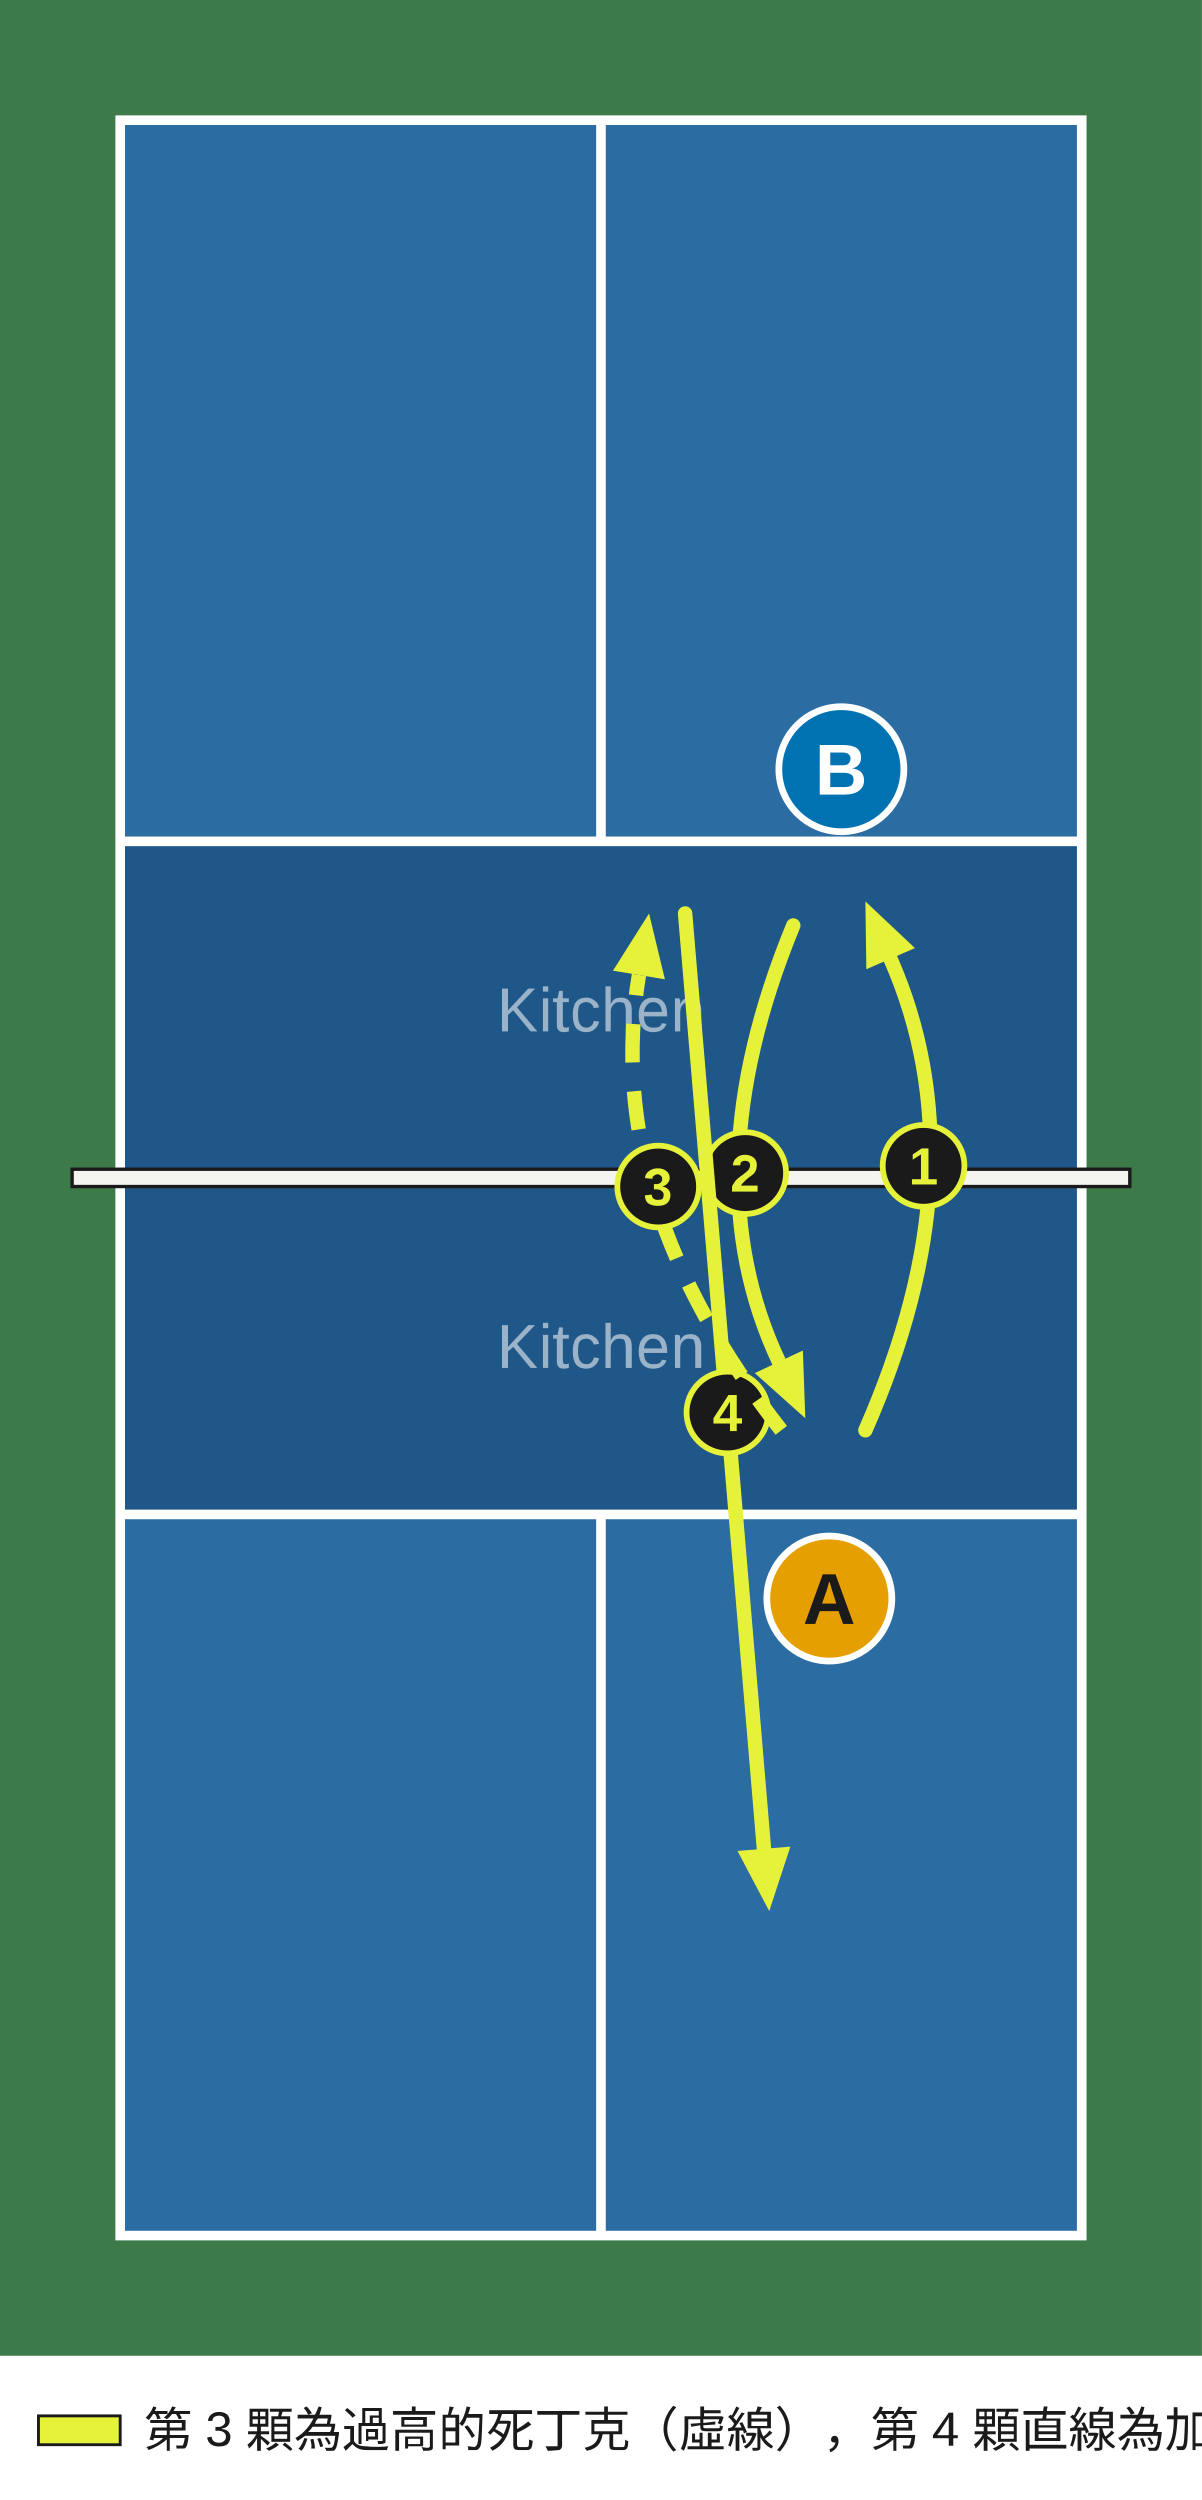
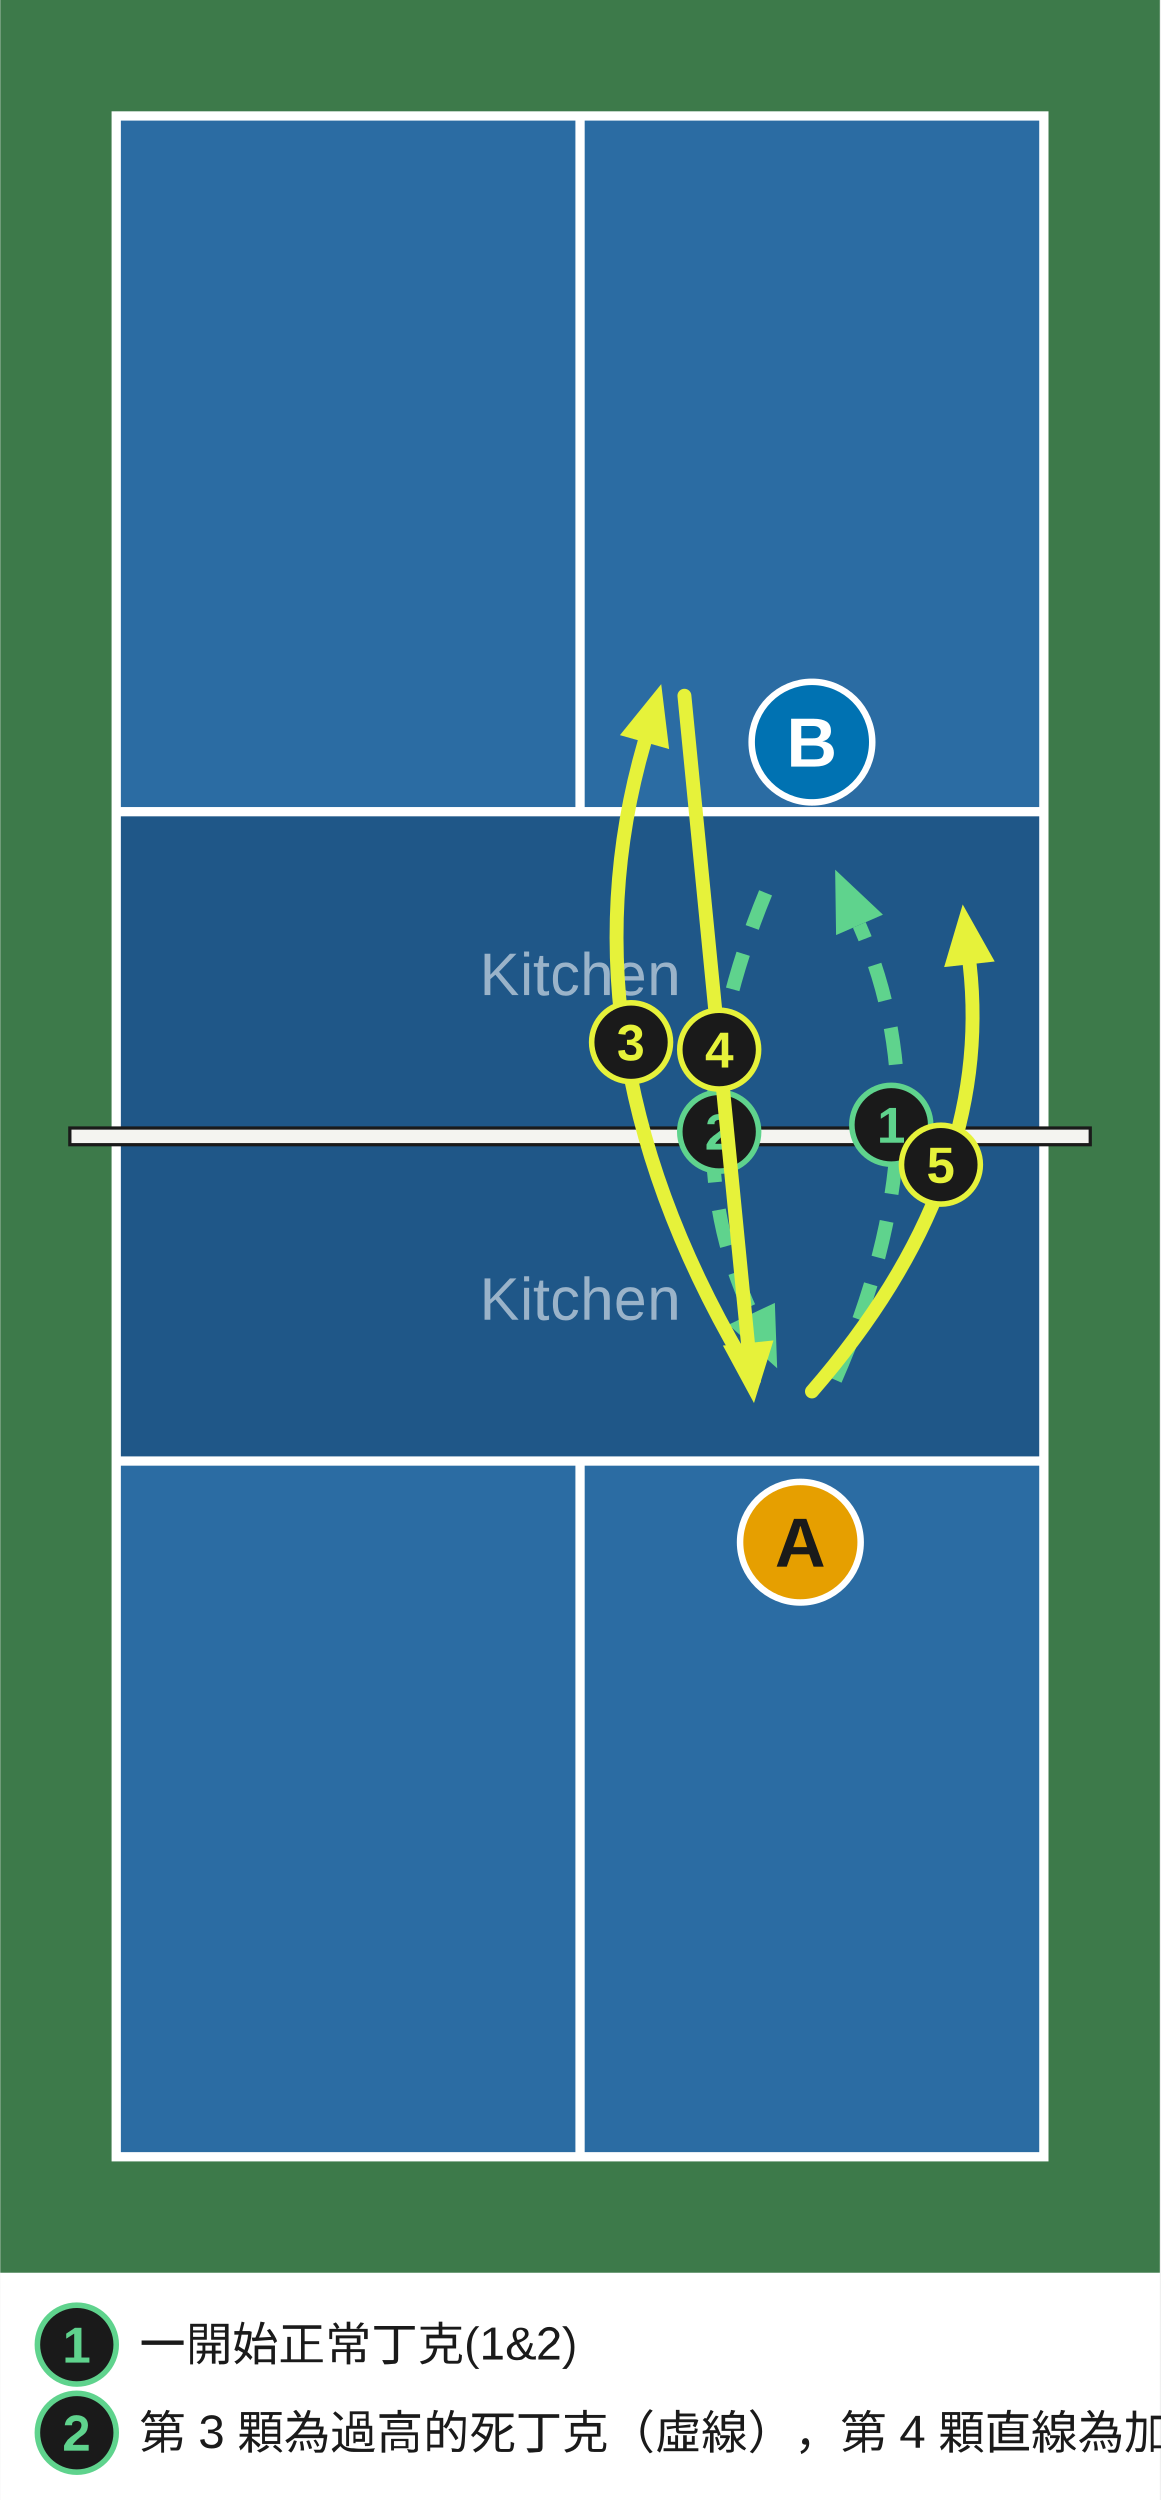
- <svg xmlns="http://www.w3.org/2000/svg" viewBox="-2.5 -2.5 25 52" width="400" height="832" role="img" aria-label="死丁克快手 Dead Dink Hands" font-family="Arial, Helvetica, 'Helvetica Neue', sans-serif">
-   <rect x="-2.5" y="-2.5" width="25" height="52" fill="#ffffff" />
+ <svg xmlns="http://www.w3.org/2000/svg" viewBox="-2.5 -2.5 25 53.9" width="400" height="862" role="img" aria-label="死丁克快手 Dead Dink Hands" font-family="Arial, Helvetica, 'Helvetica Neue', sans-serif">
+   <rect x="-2.5" y="-2.5" width="25" height="53.9" fill="#ffffff" />
  <g>
    <rect x="-2.5" y="-2.5" width="25" height="49" fill="#3d7a4a" />
    <rect x="0" y="0" width="20" height="44" fill="#2b6ca3" />
    <rect x="0" y="15" width="20" height="7" fill="#1f5788" />
    <rect x="0" y="22" width="20" height="7" fill="#1f5788" />
    <rect x="0" y="0" width="20" height="44" stroke="#ffffff" stroke-width="0.2" fill="none" />
    <path d="M0 15H20M0 29H20M10 0V15M10 29V44" stroke="#ffffff" stroke-width="0.2" fill="none" />
    <text x="10" y="18.5" dy="0.35em" font-size="1.3" fill="#ffffff" fill-opacity="0.55" text-anchor="middle" font-family="Arial, Helvetica, 'Helvetica Neue', sans-serif">Kitchen</text>
    <text x="10" y="25.5" dy="0.35em" font-size="1.3" fill="#ffffff" fill-opacity="0.55" text-anchor="middle" font-family="Arial, Helvetica, 'Helvetica Neue', sans-serif">Kitchen</text>
    <rect x="-1" y="21.82" width="22" height="0.36" fill="#f4f4f0" stroke="#1a1a1a" stroke-width="0.07" />
    <circle cx="14.75" cy="30.75" r="1.3" fill="#e69f00" stroke="#ffffff" stroke-width="0.14" />
    <text x="14.75" y="30.75" dy="0.35em" font-size="1.5" font-weight="700" fill="#1a1a1a" text-anchor="middle" font-family="Arial, Helvetica, 'Helvetica Neue', sans-serif">A</text>
    <circle cx="15" cy="13.5" r="1.3" fill="#0072b2" stroke="#ffffff" stroke-width="0.14" />
    <text x="15" y="13.5" dy="0.35em" font-size="1.5" font-weight="700" fill="#ffffff" text-anchor="middle" font-family="Arial, Helvetica, 'Helvetica Neue', sans-serif">B</text>
-     <path d="M15.5 27.25Q17.92 21.75 16.02 17.44" fill="none" stroke="#e6f23a" stroke-width="0.3" stroke-linecap="round" />
-     <polygon points="15.5,16.25 16.53,17.22 15.52,17.66" fill="#e6f23a" />
-     <circle cx="16.71" cy="21.75" r="0.85" fill="#1a1a1a" stroke="#e6f23a" stroke-width="0.12" />
-     <text x="16.71" y="21.75" dy="0.35em" font-size="1.1" font-weight="700" fill="#e6f23a" text-anchor="middle" font-family="Arial, Helvetica, 'Helvetica Neue', sans-serif">1</text>
-     <path d="M14 16.75Q11.87 21.93 13.7 25.82" fill="none" stroke="#e6f23a" stroke-width="0.3" stroke-linecap="round" />
-     <polygon points="14.25,27 13.2,26.06 14.2,25.59" fill="#e6f23a" />
-     <circle cx="13" cy="21.9" r="0.85" fill="#1a1a1a" stroke="#e6f23a" stroke-width="0.12" />
-     <text x="13" y="21.9" dy="0.35em" font-size="1.1" font-weight="700" fill="#e6f23a" text-anchor="middle" font-family="Arial, Helvetica, 'Helvetica Neue', sans-serif">2</text>
-     <path d="M11.75 16.5L13.39 35.95" fill="none" stroke="#e6f23a" stroke-width="0.3" stroke-linecap="round" />
-     <polygon points="13.5,37.25 12.84,36 13.94,35.91" fill="#e6f23a" />
-     <circle cx="12.63" cy="26.88" r="0.85" fill="#1a1a1a" stroke="#e6f23a" stroke-width="0.12" />
-     <text x="12.63" y="26.88" dy="0.35em" font-size="1.1" font-weight="700" fill="#e6f23a" text-anchor="middle" font-family="Arial, Helvetica, 'Helvetica Neue', sans-serif">4</text>
-     <path d="M13.75 27.25Q10.01 22.48 10.79 17.78" fill="none" stroke="#e6f23a" stroke-width="0.3" stroke-dasharray="0.8 0.6" />
-     <polygon points="11,16.5 11.33,17.87 10.25,17.69" fill="#e6f23a" />
-     <circle cx="11.19" cy="22.18" r="0.85" fill="#1a1a1a" stroke="#e6f23a" stroke-width="0.12" />
-     <text x="11.19" y="22.18" dy="0.35em" font-size="1.1" font-weight="700" fill="#e6f23a" text-anchor="middle" font-family="Arial, Helvetica, 'Helvetica Neue', sans-serif">3</text>
+     <path d="M15.5 27.25Q17.92 21.75 16.02 17.44" fill="none" stroke="#5fd38d" stroke-width="0.3" stroke-dasharray="0.8 0.6" />
+     <polygon points="15.5,16.25 16.53,17.22 15.52,17.66" fill="#5fd38d" />
+     <circle cx="16.71" cy="21.75" r="0.85" fill="#1a1a1a" stroke="#5fd38d" stroke-width="0.12" />
+     <text x="16.71" y="21.75" dy="0.35em" font-size="1.1" font-weight="700" fill="#5fd38d" text-anchor="middle" font-family="Arial, Helvetica, 'Helvetica Neue', sans-serif">1</text>
+     <path d="M14 16.75Q11.87 21.93 13.7 25.82" fill="none" stroke="#5fd38d" stroke-width="0.3" stroke-dasharray="0.8 0.6" />
+     <polygon points="14.25,27 13.2,26.06 14.2,25.59" fill="#5fd38d" />
+     <circle cx="13" cy="21.9" r="0.85" fill="#1a1a1a" stroke="#5fd38d" stroke-width="0.12" />
+     <text x="13" y="21.9" dy="0.35em" font-size="1.1" font-weight="700" fill="#5fd38d" text-anchor="middle" font-family="Arial, Helvetica, 'Helvetica Neue', sans-serif">2</text>
+     <path d="M12.25 12.5L13.62 26.46" fill="none" stroke="#e6f23a" stroke-width="0.3" stroke-linecap="round" />
+     <polygon points="13.75,27.75 13.08,26.51 14.17,26.4" fill="#e6f23a" />
+     <circle cx="13" cy="20.13" r="0.85" fill="#1a1a1a" stroke="#e6f23a" stroke-width="0.12" />
+     <text x="13" y="20.13" dy="0.35em" font-size="1.1" font-weight="700" fill="#e6f23a" text-anchor="middle" font-family="Arial, Helvetica, 'Helvetica Neue', sans-serif">4</text>
+     <path d="M13.75 27.25Q9.45 20.19 11.39 13.5" fill="none" stroke="#e6f23a" stroke-width="0.3" stroke-linecap="round" />
+     <polygon points="11.75,12.25 11.92,13.65 10.86,13.35" fill="#e6f23a" />
+     <circle cx="11.1" cy="19.97" r="0.85" fill="#1a1a1a" stroke="#e6f23a" stroke-width="0.12" />
+     <text x="11.1" y="19.97" dy="0.35em" font-size="1.1" font-weight="700" fill="#e6f23a" text-anchor="middle" font-family="Arial, Helvetica, 'Helvetica Neue', sans-serif">3</text>
+     <path d="M15 27.5Q18.93 22.97 18.4 18.29" fill="none" stroke="#e6f23a" stroke-width="0.3" stroke-linecap="round" />
+     <polygon points="18.25,17 18.94,18.23 17.85,18.35" fill="#e6f23a" />
+     <circle cx="17.78" cy="22.61" r="0.85" fill="#1a1a1a" stroke="#e6f23a" stroke-width="0.12" />
+     <text x="17.78" y="22.61" dy="0.35em" font-size="1.1" font-weight="700" fill="#e6f23a" text-anchor="middle" font-family="Arial, Helvetica, 'Helvetica Neue', sans-serif">5</text>
  </g>
-   <rect x="-1.7" y="47.75" width="1.7" height="0.6" fill="#e6f23a" stroke="#1a1a1a" stroke-width="0.06" />
-   <text x="0.5" y="48.05" font-size="1" fill="#1a1a1a" font-family="Arial, Helvetica, 'Helvetica Neue', sans-serif" dy="0.35em">第 3 顆為過高的死丁克（虛線），第 4 顆直線為加速攻擊</text>
+   <circle cx="-0.85" cy="48.05" r="0.85" fill="#1a1a1a" stroke="#5fd38d" stroke-width="0.12" />
+   <text x="-0.85" y="48.05" dy="0.35em" font-size="1.1" font-weight="700" fill="#5fd38d" text-anchor="middle" font-family="Arial, Helvetica, 'Helvetica Neue', sans-serif">1</text>
+   <text x="0.5" y="48.05" font-size="1" fill="#1a1a1a" font-family="Arial, Helvetica, 'Helvetica Neue', sans-serif" dy="0.35em">一開始正常丁克(1&amp;2)</text>
+   <circle cx="-0.85" cy="49.95" r="0.85" fill="#1a1a1a" stroke="#5fd38d" stroke-width="0.12" />
+   <text x="-0.85" y="49.95" dy="0.35em" font-size="1.1" font-weight="700" fill="#5fd38d" text-anchor="middle" font-family="Arial, Helvetica, 'Helvetica Neue', sans-serif">2</text>
+   <text x="0.5" y="49.95" font-size="1" fill="#1a1a1a" font-family="Arial, Helvetica, 'Helvetica Neue', sans-serif" dy="0.35em">第 3 顆為過高的死丁克（虛線），第 4 顆直線為加速攻擊，第五顆為reset</text>
</svg>
